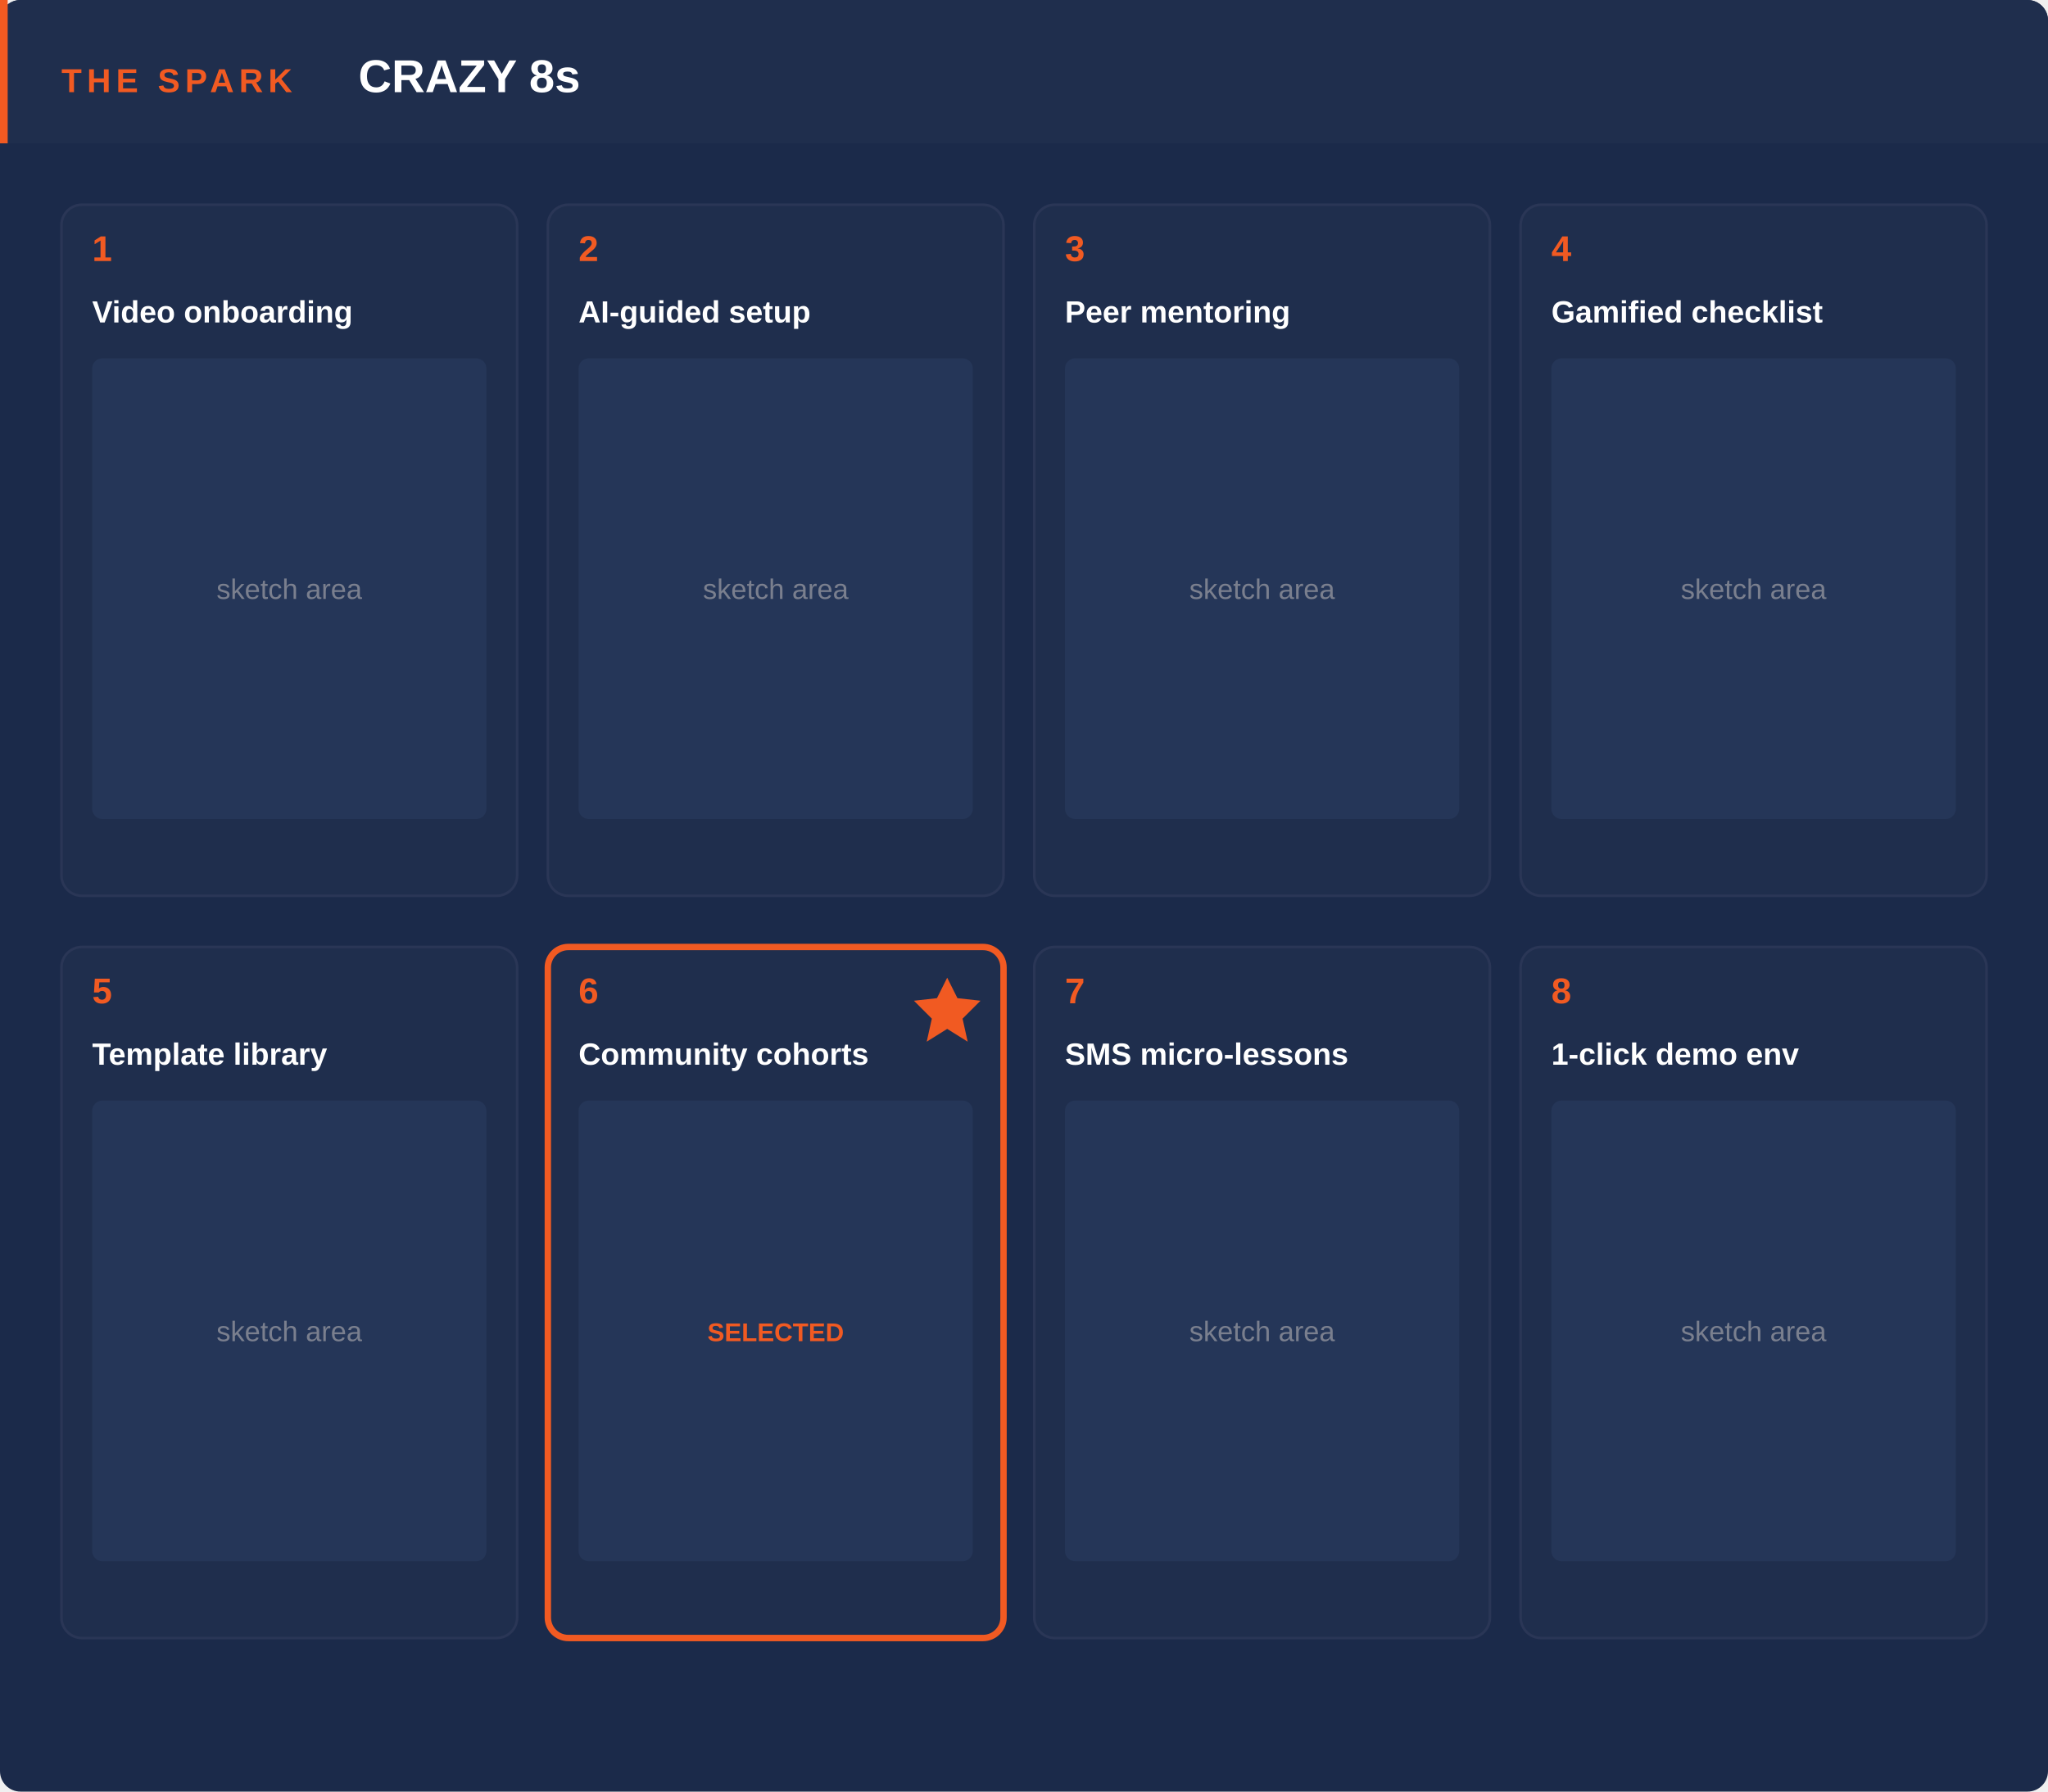
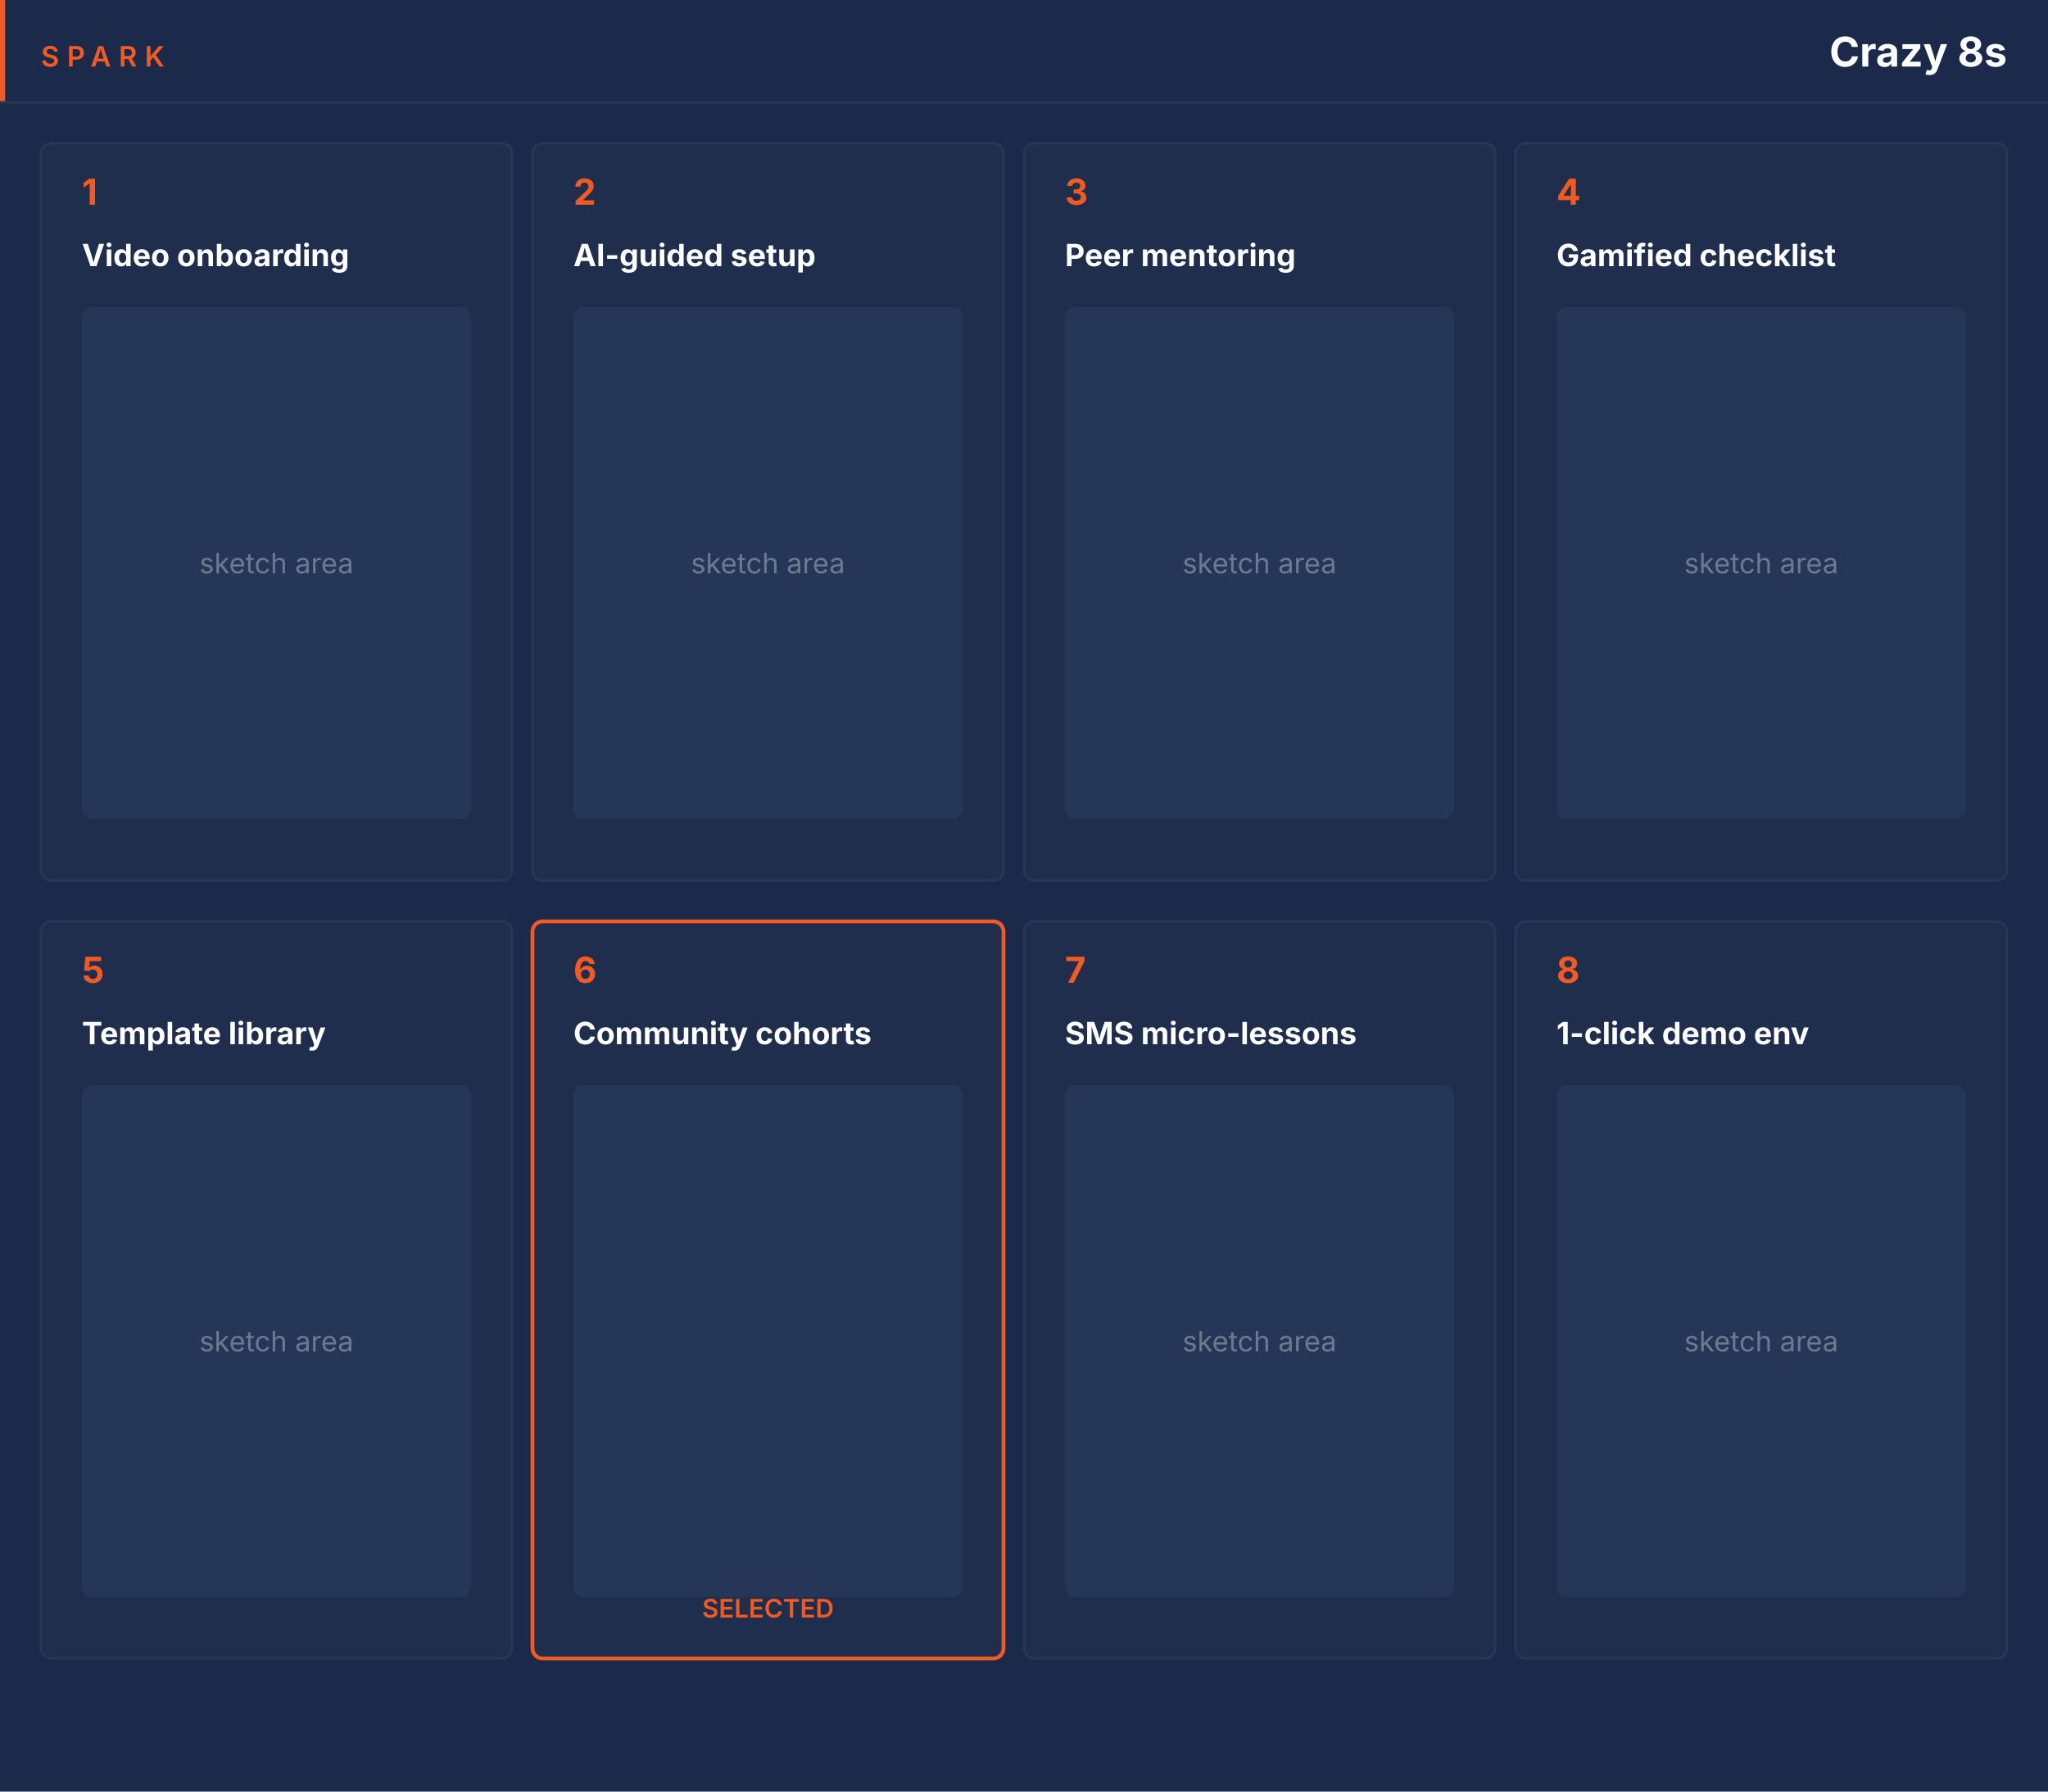
<svg xmlns="http://www.w3.org/2000/svg" width="800" height="700" viewBox="0 0 800 700">
  <defs>
-     <style>text { font-family: Arial, sans-serif; }</style>
+     <style>text { font-family: 'Inter', 'Helvetica Neue', Arial, sans-serif; }</style>
  </defs>
-   <rect width="800" height="700" fill="#1B2A4A" rx="8" />
-   <rect x="0" y="0" width="800" height="56" fill="#1F2E4D" rx="8" />
-   <rect x="0" y="48" width="800" height="8" fill="#1F2E4D" />
-   <rect x="0" y="0" width="3" height="56" fill="#F15A22" />
-   <text x="24" y="36" fill="#F15A22" font-size="13" font-weight="bold" letter-spacing="2">THE SPARK</text>
-   <text x="140" y="36" fill="#FFFFFF" font-size="18" font-weight="bold">CRAZY 8s</text>
-   <rect x="24" y="80" width="178" height="270" fill="#1F2E4D" rx="8" stroke="#2A3656" stroke-width="1" />
-   <text x="36" y="102" fill="#F15A22" font-size="14" font-weight="bold">1</text>
-   <text x="36" y="126" fill="#FFFFFF" font-size="12" font-weight="bold">Video onboarding</text>
-   <rect x="36" y="140" width="154" height="180" fill="#253658" rx="4" />
-   <text x="113" y="234" fill="#7A7F8E" font-size="11" text-anchor="middle">sketch area</text>
-   <rect x="214" y="80" width="178" height="270" fill="#1F2E4D" rx="8" stroke="#2A3656" stroke-width="1" />
-   <text x="226" y="102" fill="#F15A22" font-size="14" font-weight="bold">2</text>
-   <text x="226" y="126" fill="#FFFFFF" font-size="12" font-weight="bold">AI-guided setup</text>
-   <rect x="226" y="140" width="154" height="180" fill="#253658" rx="4" />
-   <text x="303" y="234" fill="#7A7F8E" font-size="11" text-anchor="middle">sketch area</text>
-   <rect x="404" y="80" width="178" height="270" fill="#1F2E4D" rx="8" stroke="#2A3656" stroke-width="1" />
-   <text x="416" y="102" fill="#F15A22" font-size="14" font-weight="bold">3</text>
-   <text x="416" y="126" fill="#FFFFFF" font-size="12" font-weight="bold">Peer mentoring</text>
-   <rect x="416" y="140" width="154" height="180" fill="#253658" rx="4" />
-   <text x="493" y="234" fill="#7A7F8E" font-size="11" text-anchor="middle">sketch area</text>
-   <rect x="594" y="80" width="182" height="270" fill="#1F2E4D" rx="8" stroke="#2A3656" stroke-width="1" />
-   <text x="606" y="102" fill="#F15A22" font-size="14" font-weight="bold">4</text>
-   <text x="606" y="126" fill="#FFFFFF" font-size="12" font-weight="bold">Gamified checklist</text>
-   <rect x="606" y="140" width="158" height="180" fill="#253658" rx="4" />
-   <text x="685" y="234" fill="#7A7F8E" font-size="11" text-anchor="middle">sketch area</text>
-   <rect x="24" y="370" width="178" height="270" fill="#1F2E4D" rx="8" stroke="#2A3656" stroke-width="1" />
-   <text x="36" y="392" fill="#F15A22" font-size="14" font-weight="bold">5</text>
-   <text x="36" y="416" fill="#FFFFFF" font-size="12" font-weight="bold">Template library</text>
-   <rect x="36" y="430" width="154" height="180" fill="#253658" rx="4" />
-   <text x="113" y="524" fill="#7A7F8E" font-size="11" text-anchor="middle">sketch area</text>
-   <rect x="214" y="370" width="178" height="270" fill="#1F2E4D" rx="8" stroke="#F15A22" stroke-width="2.5" />
-   <text x="226" y="392" fill="#F15A22" font-size="14" font-weight="bold">6</text>
-   <polygon points="370,382 374,390 383,391 376,398 378,407 370,402 362,407 364,398 357,391 366,390" fill="#F15A22" />
-   <text x="226" y="416" fill="#FFFFFF" font-size="12" font-weight="bold">Community cohorts</text>
-   <rect x="226" y="430" width="154" height="180" fill="#253658" rx="4" />
-   <text x="303" y="524" fill="#F15A22" font-size="10" font-weight="bold" text-anchor="middle">SELECTED</text>
-   <rect x="404" y="370" width="178" height="270" fill="#1F2E4D" rx="8" stroke="#2A3656" stroke-width="1" />
-   <text x="416" y="392" fill="#F15A22" font-size="14" font-weight="bold">7</text>
-   <text x="416" y="416" fill="#FFFFFF" font-size="12" font-weight="bold">SMS micro-lessons</text>
-   <rect x="416" y="430" width="154" height="180" fill="#253658" rx="4" />
-   <text x="493" y="524" fill="#7A7F8E" font-size="11" text-anchor="middle">sketch area</text>
-   <rect x="594" y="370" width="182" height="270" fill="#1F2E4D" rx="8" stroke="#2A3656" stroke-width="1" />
-   <text x="606" y="392" fill="#F15A22" font-size="14" font-weight="bold">8</text>
-   <text x="606" y="416" fill="#FFFFFF" font-size="12" font-weight="bold">1-click demo env</text>
-   <rect x="606" y="430" width="158" height="180" fill="#253658" rx="4" />
-   <text x="685" y="524" fill="#7A7F8E" font-size="11" text-anchor="middle">sketch area</text>
+   <rect width="800" height="700" fill="#1B2A4A" />
+   <rect x="0" y="0" width="2" height="40" fill="#F15A22" />
+   <text x="16" y="26" fill="#F15A22" font-size="11" font-weight="600" letter-spacing="3">SPARK</text>
+   <text x="784" y="26" fill="#FFFFFF" font-size="16" font-weight="700" text-anchor="end">Crazy 8s</text>
+   <line x1="0" y1="40" x2="800" y2="40" stroke="#2A3656" stroke-width="1" />
+   <rect x="16" y="56" width="184" height="288" fill="#1F2E4D" rx="4" stroke="#2A3656" stroke-width="1" />
+   <text x="32" y="80" fill="#F15A22" font-size="14" font-weight="700">1</text>
+   <text x="32" y="104" fill="#FFFFFF" font-size="12" font-weight="700">Video onboarding</text>
+   <rect x="32" y="120" width="152" height="200" fill="#253658" rx="4" />
+   <text x="108" y="224" fill="#6B7A8E" font-size="11" text-anchor="middle">sketch area</text>
+   <rect x="208" y="56" width="184" height="288" fill="#1F2E4D" rx="4" stroke="#2A3656" stroke-width="1" />
+   <text x="224" y="80" fill="#F15A22" font-size="14" font-weight="700">2</text>
+   <text x="224" y="104" fill="#FFFFFF" font-size="12" font-weight="700">AI-guided setup</text>
+   <rect x="224" y="120" width="152" height="200" fill="#253658" rx="4" />
+   <text x="300" y="224" fill="#6B7A8E" font-size="11" text-anchor="middle">sketch area</text>
+   <rect x="400" y="56" width="184" height="288" fill="#1F2E4D" rx="4" stroke="#2A3656" stroke-width="1" />
+   <text x="416" y="80" fill="#F15A22" font-size="14" font-weight="700">3</text>
+   <text x="416" y="104" fill="#FFFFFF" font-size="12" font-weight="700">Peer mentoring</text>
+   <rect x="416" y="120" width="152" height="200" fill="#253658" rx="4" />
+   <text x="492" y="224" fill="#6B7A8E" font-size="11" text-anchor="middle">sketch area</text>
+   <rect x="592" y="56" width="192" height="288" fill="#1F2E4D" rx="4" stroke="#2A3656" stroke-width="1" />
+   <text x="608" y="80" fill="#F15A22" font-size="14" font-weight="700">4</text>
+   <text x="608" y="104" fill="#FFFFFF" font-size="12" font-weight="700">Gamified checklist</text>
+   <rect x="608" y="120" width="160" height="200" fill="#253658" rx="4" />
+   <text x="688" y="224" fill="#6B7A8E" font-size="11" text-anchor="middle">sketch area</text>
+   <rect x="16" y="360" width="184" height="288" fill="#1F2E4D" rx="4" stroke="#2A3656" stroke-width="1" />
+   <text x="32" y="384" fill="#F15A22" font-size="14" font-weight="700">5</text>
+   <text x="32" y="408" fill="#FFFFFF" font-size="12" font-weight="700">Template library</text>
+   <rect x="32" y="424" width="152" height="200" fill="#253658" rx="4" />
+   <text x="108" y="528" fill="#6B7A8E" font-size="11" text-anchor="middle">sketch area</text>
+   <rect x="208" y="360" width="184" height="288" fill="#1F2E4D" rx="4" stroke="#F15A22" stroke-width="1.5" />
+   <text x="224" y="384" fill="#F15A22" font-size="14" font-weight="700">6</text>
+   <text x="224" y="408" fill="#FFFFFF" font-size="12" font-weight="700">Community cohorts</text>
+   <rect x="224" y="424" width="152" height="200" fill="#253658" rx="4" />
+   <text x="300" y="632" fill="#F15A22" font-size="10" font-weight="600" text-anchor="middle">SELECTED</text>
+   <rect x="400" y="360" width="184" height="288" fill="#1F2E4D" rx="4" stroke="#2A3656" stroke-width="1" />
+   <text x="416" y="384" fill="#F15A22" font-size="14" font-weight="700">7</text>
+   <text x="416" y="408" fill="#FFFFFF" font-size="12" font-weight="700">SMS micro-lessons</text>
+   <rect x="416" y="424" width="152" height="200" fill="#253658" rx="4" />
+   <text x="492" y="528" fill="#6B7A8E" font-size="11" text-anchor="middle">sketch area</text>
+   <rect x="592" y="360" width="192" height="288" fill="#1F2E4D" rx="4" stroke="#2A3656" stroke-width="1" />
+   <text x="608" y="384" fill="#F15A22" font-size="14" font-weight="700">8</text>
+   <text x="608" y="408" fill="#FFFFFF" font-size="12" font-weight="700">1-click demo env</text>
+   <rect x="608" y="424" width="160" height="200" fill="#253658" rx="4" />
+   <text x="688" y="528" fill="#6B7A8E" font-size="11" text-anchor="middle">sketch area</text>
</svg>
